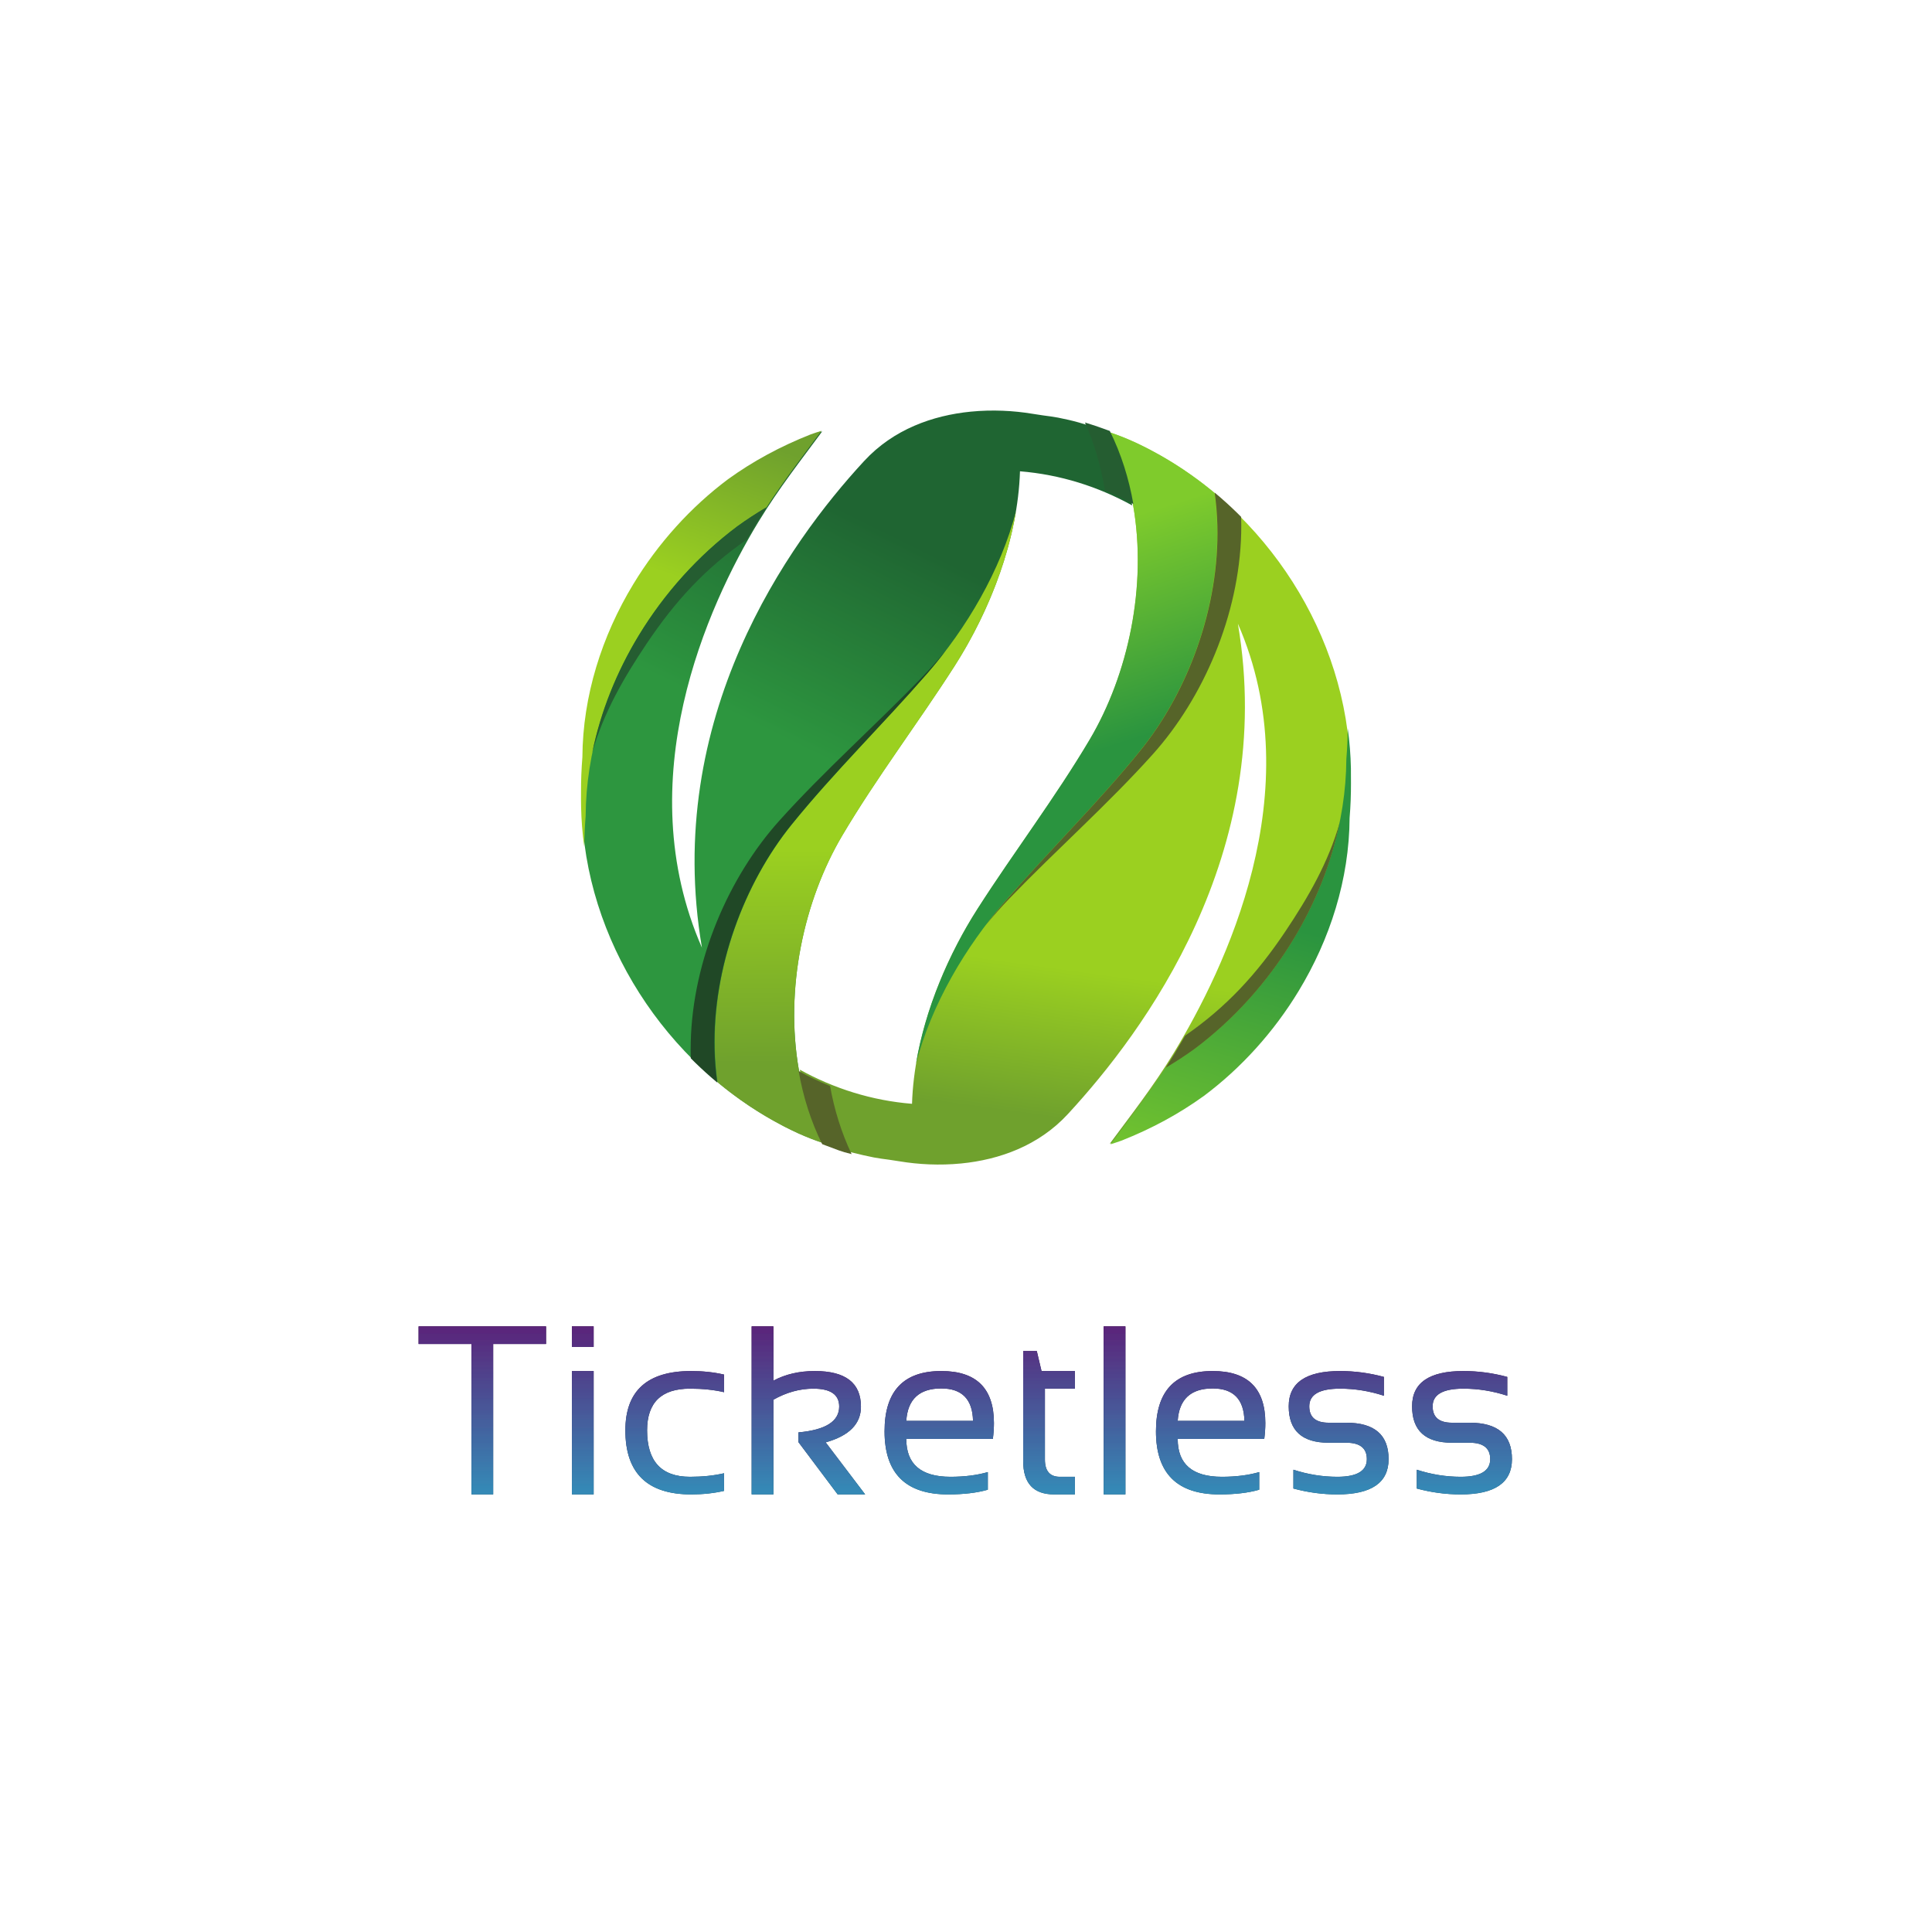
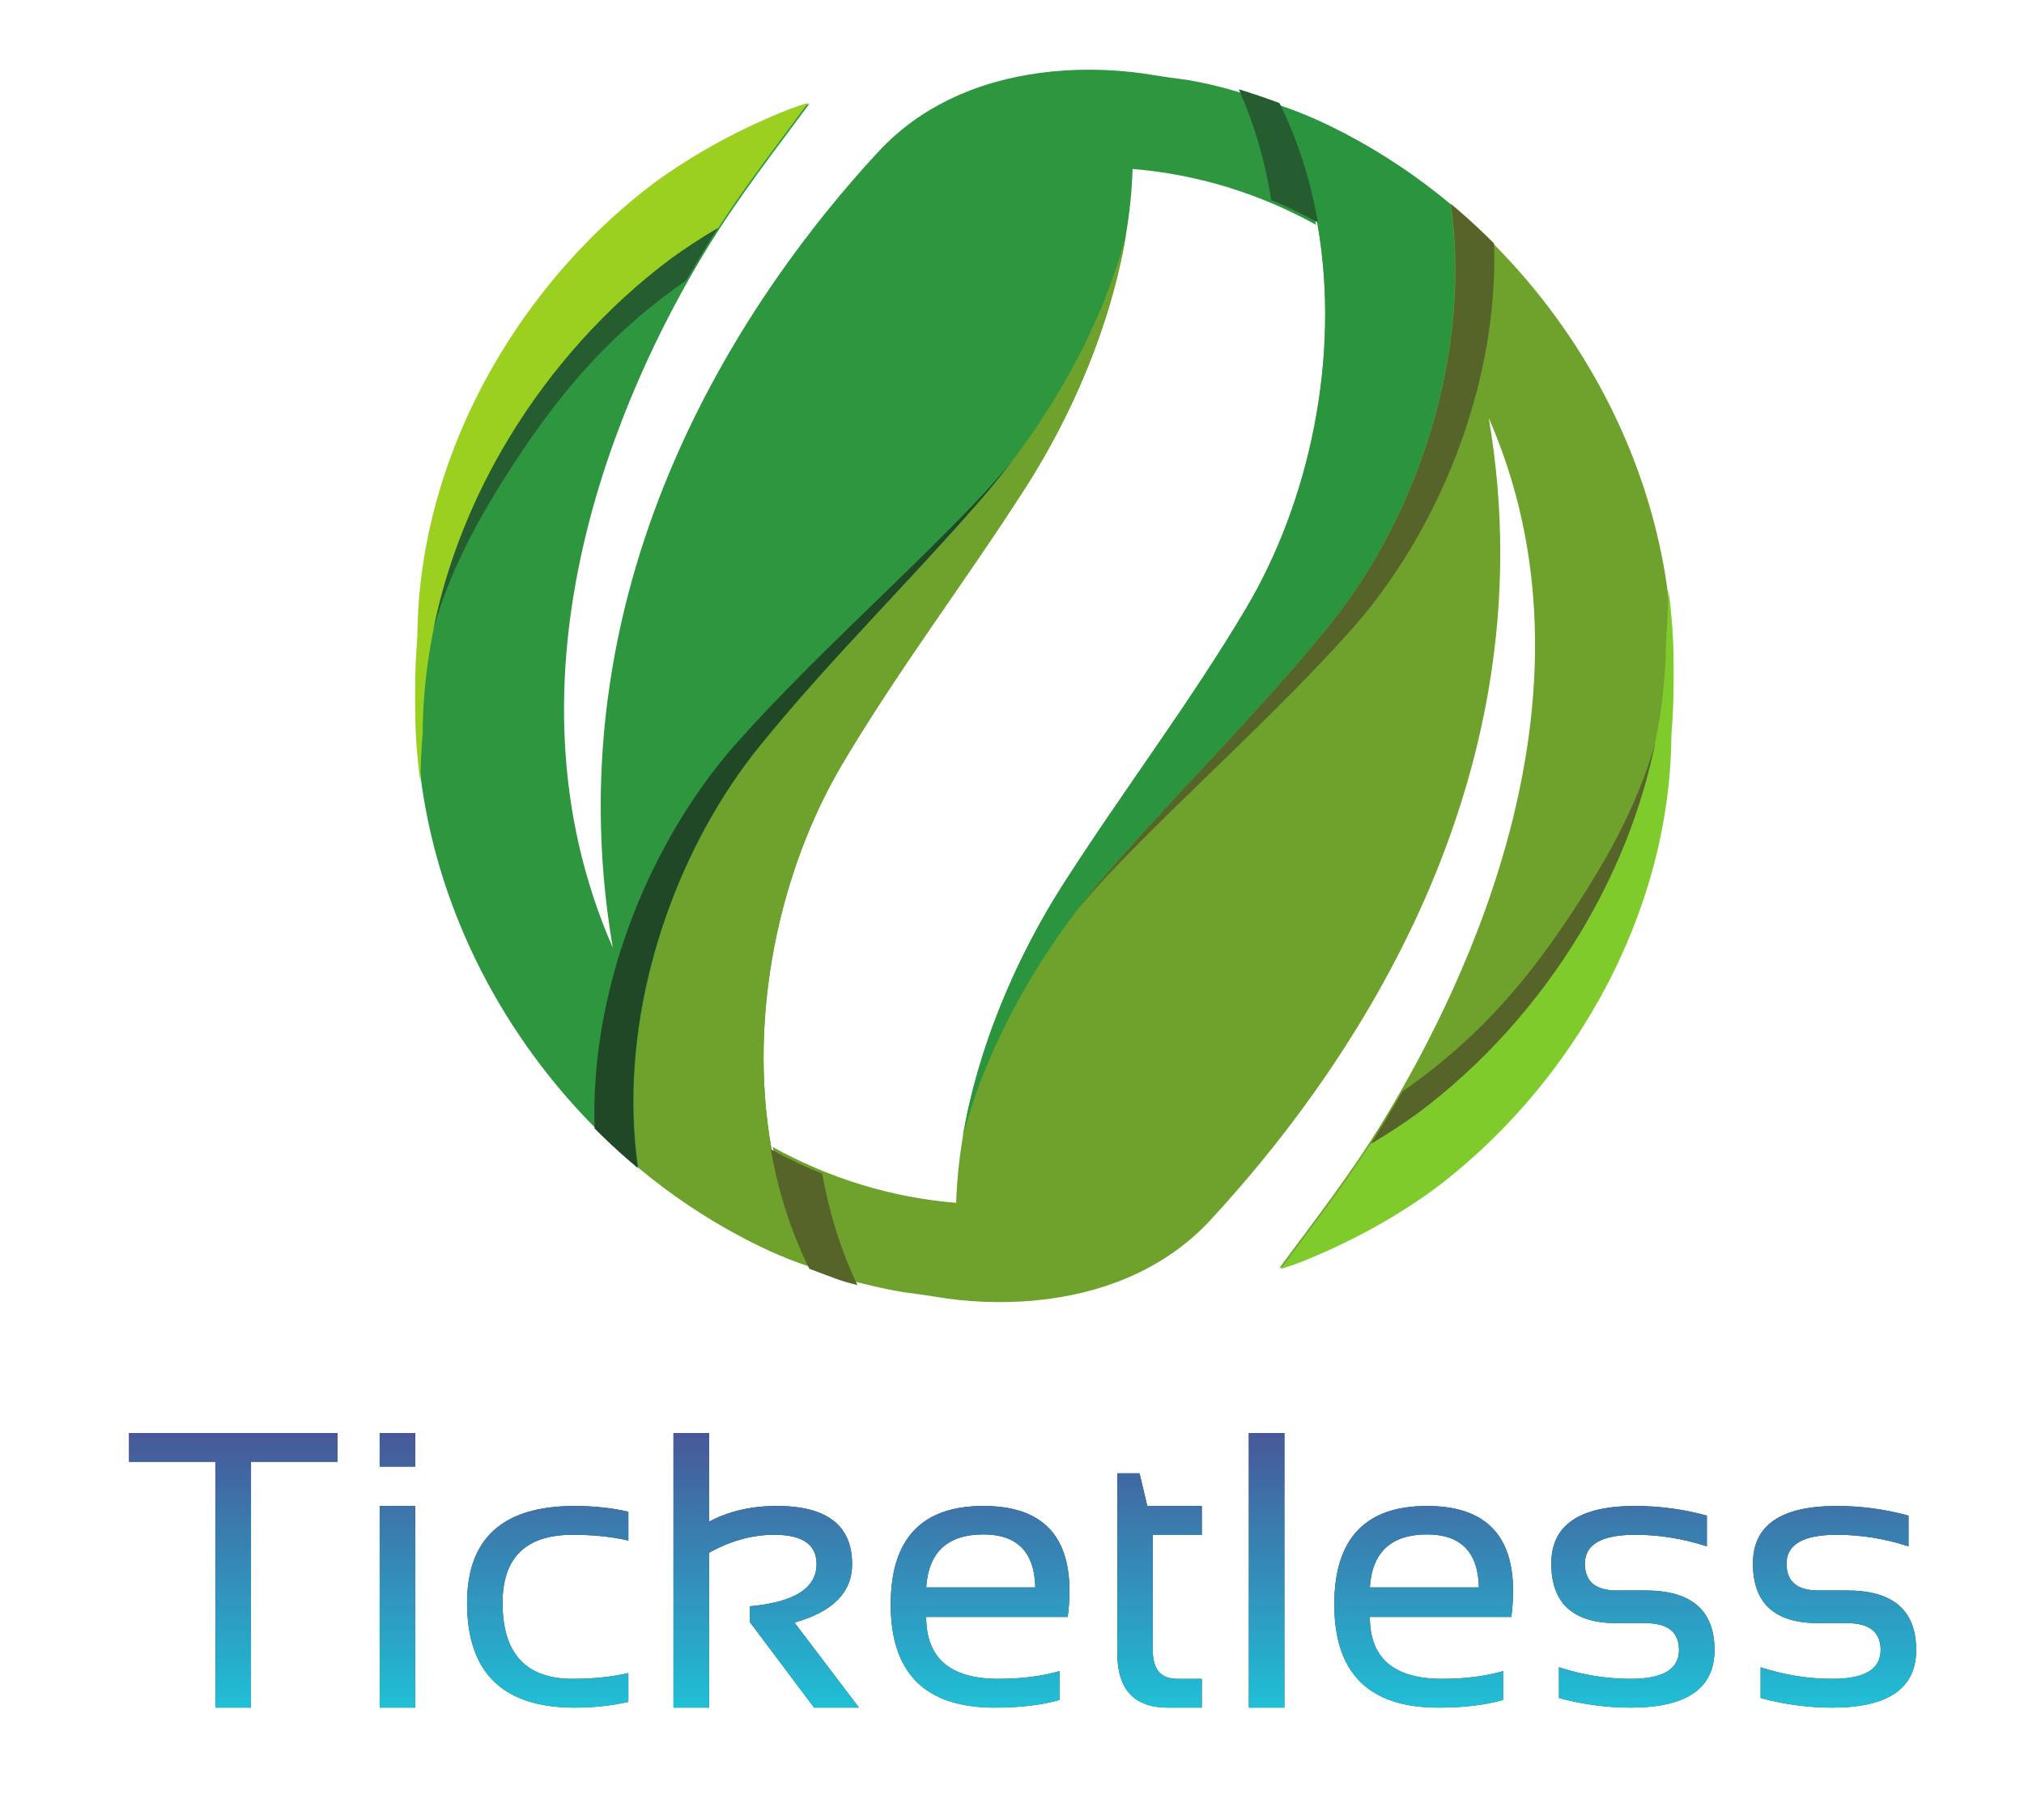
- <svg xmlns="http://www.w3.org/2000/svg" version="1.1" width="1024" height="1024" viewBox="0 0 1024 1024" xml:space="preserve">
+ <svg xmlns="http://www.w3.org/2000/svg" version="1.1" width="656.333" height="590" xml:space="preserve" style="">
+   <rect id="backgroundrect" width="100%" height="100%" x="0" y="0" fill="none" stroke="none" style="" class="" />
  <defs>
</defs>
-   <g transform="matrix(1 0 0 1 512 512)" id="background-logo">
-     <rect style="stroke: none; stroke-width: 1; stroke-dasharray: none; stroke-linecap: butt; stroke-dashoffset: 0; stroke-linejoin: miter; stroke-miterlimit: 10; fill: rgb(255,255,255); fill-rule: nonzero; opacity: 1;" paint-order="stroke" x="-512" y="-512" rx="0" ry="0" width="1024" height="1024" />
-   </g>
-   <g transform="matrix(1.574501 0 0 1.574501 511.9999 417.4203)" style="" id="logo-logo">
-     <g transform="matrix(0.22 0 0 -0.22 36.71006 3.689662)" id="logo-logo">
-       <linearGradient id="SVGID_8131" gradientUnits="userSpaceOnUse" gradientTransform="matrix(30.8218 226.949 226.949 -30.8218 1495.13 769.12)" x1="9.094947017729282e-13" y1="-4.547473508864641e-13" x2="1" y2="-4.547473508864641e-13">
-         <stop offset="0%" style="stop-color:rgb(111,161,45);stop-opacity: 1" />
-         <stop offset="100%" style="stop-color:rgb(155,208,32);stop-opacity: 1" />
+   <g class="currentLayer" style="">
+     <g style="" id="logo-logo" class="">
+       <g id="logo-logo" stroke-width="0">
+         <linearGradient id="SVGID_8131" gradientUnits="userSpaceOnUse" gradientTransform="translate(13.3333, -8.33333) translate(-186.667, -186.667) matrix(10.6764, -78.6129, 78.6129, 10.6764, 1087.7, 156.814)" x1="9.094947017729282e-13" y1="-4.547473508864641e-13" x2="1" y2="-4.547473508864641e-13" stroke-width="0">
+           <stop offset="0%" style="stop-color:rgb(111,161,45);stop-opacity: 1" />
+           <stop offset="100%" style="stop-color:rgb(155,208,32);stop-opacity: 1" />
+         </linearGradient>
+         <path style="stroke: none; stroke-width: 1; stroke-dasharray: none; stroke-linecap: butt; stroke-dashoffset: 0; stroke-linejoin: miter; stroke-miterlimit: 10; fill: url(#SVGID_8131); fill-rule: nonzero; opacity: 1;" paint-order="stroke" d="m542.318,211.918 c-1.32,-70.109 -44.736,-136.315 -106.02,-168.408 c-0.333,-0.177 -0.669,-0.353 -1.008,-0.53 c-0.395,-0.204 -0.79,-0.409 -1.188,-0.606 c-2.103,-1.07 -4.236,-2.099 -6.384,-3.086 c-4.451,-2.016 -8.774,-3.706 -12.91,-5.068 c6.045,12.176 10.128,25.259 12.477,38.74 c7.458,42.783 -2.591,89.597 -23.059,124.167 c-18.227,30.777 -40.046,59.413 -59.368,89.58 c-18.993,29.644 -33.693,67.429 -34.802,103.331 c-21.3,-1.721 -41.404,-8.098 -59.486,-18.095 c2.352,13.485 6.436,26.568 12.48,38.74 v0 c10.939,4.045 9.384,3.875 21.151,6.591 c9.505,2.189 9.619,1.656 19.263,3.253 c9.91,1.649 21.192,2.269 32.703,1.13 c20.118,-1.989 40.95,-9.359 56.423,-26.101 c0.184,-0.204 0.371,-0.405 0.561,-0.613 c39.139,-42.473 110.426,-137.354 89.622,-259.366 c38.896,88.801 -7.032,183.05 -33.974,227.478 c-10.852,17.897 -23.194,33.571 -33.912,48.124 c1.912,-0.586 3.821,-1.23 5.719,-1.898 c16.104,-6.342 30.749,-14.313 43.85,-23.787 c19.692,-14.731 36.988,-33.831 50.188,-55.609 c16.637,-27.441 26.772,-59.128 26.984,-91.71 c0.516,-6.235 0.734,-12.335 0.72,-18.317 c0.024,-2.629 0.014,-5.272 -0.031,-7.939 " stroke-linecap="round" stroke-width="0" id="svg_2" />
+       </g>
+       <g id="logo-logo" stroke-width="0">
+         <linearGradient id="SVGID_8132" gradientUnits="userSpaceOnUse" gradientTransform="translate(13.3333, -8.33333) translate(-186.667, -186.667) matrix(44.3341, -154.571, 154.571, 44.3341, 1232.85, 277.78)" x1="0" y1="4.547473508864641e-13" x2="1" y2="4.547473508864641e-13" stroke-width="0">
+           <stop offset="0%" style="stop-color:rgb(127,203,44);stop-opacity: 1" />
+           <stop offset="100%" style="stop-color:rgb(42,148,63);stop-opacity: 1" />
+         </linearGradient>
+         <path style="stroke: none; stroke-width: 1; stroke-dasharray: none; stroke-linecap: butt; stroke-dashoffset: 0; stroke-linejoin: miter; stroke-miterlimit: 10; fill: url(#SVGID_8132); fill-rule: nonzero; opacity: 1;" paint-order="stroke" d="m542.679,212.235 c-0.139,-7.101 -0.714,-14.164 -1.683,-21.158 c-0.048,5.3 -0.274,10.679 -0.731,16.169 c-0.215,33.977 -10.787,67.027 -28.137,95.642 c-13.766,22.713 -31.809,42.631 -52.346,57.994 c-4.908,3.556 -10.042,6.898 -15.369,10.042 c-9.605,14.808 -19.976,28.105 -29.163,40.572 c1.912,-0.586 3.821,-1.23 5.719,-1.898 c16.104,-6.342 30.749,-14.313 43.85,-23.787 c19.692,-14.731 36.988,-33.831 50.188,-55.609 c16.637,-27.441 26.772,-59.128 26.984,-91.71 c0.516,-6.235 0.734,-12.335 0.72,-18.317 c0.024,-2.629 0.014,-5.272 -0.031,-7.939 " stroke-linecap="round" stroke-width="0" id="svg_3" />
+       </g>
+       <g id="logo-logo" stroke-width="0">
+         <linearGradient id="SVGID_8133" gradientUnits="userSpaceOnUse" gradientTransform="translate(13.3333, -8.33333) translate(-186.667, -186.667) matrix(34.3508, 107.846, -107.846, 34.3508, 1053.33, -165.456)" x1="0" y1="0" x2="1" y2="0" stroke-width="0">
+           <stop offset="0%" style="stop-color:rgb(127,203,44);stop-opacity: 1" />
+           <stop offset="100%" style="stop-color:rgb(42,148,63);stop-opacity: 1" />
+         </linearGradient>
+         <path style="stroke: none; stroke-width: 1; stroke-dasharray: none; stroke-linecap: butt; stroke-dashoffset: 0; stroke-linejoin: miter; stroke-miterlimit: 10; fill: url(#SVGID_8133); fill-rule: nonzero; opacity: 1;" paint-order="stroke" d="m430.903,203.005 c25.283,-31.22 42.031,-76.071 40.884,-119.484 c-0.149,-5.816 -0.63,-11.608 -1.448,-17.34 c-10.53,-8.778 -21.947,-16.46 -34.067,-22.806 c-0.333,-0.177 -0.669,-0.353 -1.008,-0.53 c-0.395,-0.204 -0.79,-0.409 -1.188,-0.606 c-2.103,-1.07 -4.236,-2.099 -6.384,-3.086 c-4.451,-2.016 -8.774,-3.706 -12.91,-5.068 c6.045,12.176 10.128,25.259 12.477,38.74 c7.458,42.783 -2.591,89.597 -23.059,124.167 c-18.227,30.777 -40.046,59.413 -59.368,89.58 c-15.31,23.894 -27.826,53.078 -32.685,82.302 c8.151,-31.485 26.343,-62.145 46.984,-85.883 c23.51,-27.032 49.264,-52.184 71.772,-79.985 " stroke-linecap="round" stroke-width="0" id="svg_4" />
+       </g>
+       <g id="logo-logo" stroke-width="0">
+         <path style="stroke: none; stroke-width: 1; stroke-dasharray: none; stroke-linecap: butt; stroke-dashoffset: 0; stroke-linejoin: miter; stroke-miterlimit: 10; fill: rgb(86,100,41); fill-rule: nonzero; opacity: 1;" paint-order="stroke" d="m507.92,298.692 c-15.3,22.809 -31.269,40.074 -53.095,55.198 c-1.126,1.927 -4.52,7.736 -5.598,9.508 c-1.562,2.577 -3.163,5.108 -4.773,7.596 c0.007,-0.014 0.017,-0.028 0.024,-0.044 c5.327,-3.143 10.461,-6.485 15.369,-10.042 c20.537,-15.363 38.581,-35.28 52.346,-57.994 c11.545,-19.051 20.073,-40.07 24.563,-62.014 c-5.965,21.092 -16.689,39.679 -28.837,57.792 " stroke-linecap="round" stroke-width="0" id="svg_5" />
+       </g>
+       <g id="logo-logo" stroke-width="0">
+         <path style="stroke: none; stroke-width: 1; stroke-dasharray: none; stroke-linecap: butt; stroke-dashoffset: 0; stroke-linejoin: miter; stroke-miterlimit: 10; fill: rgb(86,100,41); fill-rule: nonzero; opacity: 1;" paint-order="stroke" d="m462.456,59.751 c2.719,2.04 5.386,4.146 7.998,6.322 c0.817,5.733 1.299,11.524 1.448,17.34 c1.147,43.413 -15.601,88.264 -40.884,119.484 c-22.508,27.801 -48.263,52.953 -71.772,79.985 c-3.45,3.966 -6.827,8.133 -10.104,12.46 c4.091,-4.995 8.334,-9.761 12.657,-14.247 c24.864,-25.792 51.872,-49.6 75.78,-76.206 c26.849,-29.887 45.866,-73.823 46.946,-117.236 c0.073,-2.903 0.059,-5.805 -0.028,-8.694 c-6.876,-6.935 -14.247,-13.36 -22.041,-19.207 " stroke-linecap="round" stroke-width="0" id="svg_6" />
+       </g>
+       <g id="logo-logo" stroke-width="0">
+         <linearGradient id="SVGID_8134" gradientUnits="userSpaceOnUse" gradientTransform="translate(13.3333, -8.33333) translate(-186.667, -186.667) matrix(-54.3521, 109.998, -109.998, -54.3521, 887.077, -164.312)" x1="-4.547473508864641e-13" y1="4.547473508864641e-13" x2="1" y2="4.547473508864641e-13" stroke-width="0">
+           <stop offset="0%" style="stop-color:rgb(31,101,50);stop-opacity: 1" />
+           <stop offset="100%" style="stop-color:rgb(45,150,63);stop-opacity: 1" />
+         </linearGradient>
+         <path style="stroke: none; stroke-width: 1; stroke-dasharray: none; stroke-linecap: butt; stroke-dashoffset: 0; stroke-linejoin: miter; stroke-miterlimit: 10; fill: url(#SVGID_8134); fill-rule: nonzero; opacity: 1;" paint-order="stroke" d="m414.279,34.154 v0 c-6.817,-2.501 -14.029,-4.95 -21.151,-6.592 c-9.501,-2.189 -9.619,-1.649 -19.256,-3.253 c-9.914,-1.649 -21.192,-2.265 -32.706,-1.126 c-20.122,1.988 -40.954,9.359 -56.42,26.101 c-0.187,0.201 -0.374,0.405 -0.565,0.61 c-39.139,42.474 -106.279,135.387 -85.472,257.403 c-38.892,-88.801 2.881,-181.086 29.821,-225.514 c10.856,-17.895 23.194,-33.576 33.915,-48.124 c-1.916,0.592 -3.821,1.23 -5.719,1.902 c-16.104,6.342 -30.753,14.313 -43.85,23.783 c-19.69,14.732 -36.991,33.832 -50.193,55.613 c-16.635,27.434 -26.769,59.129 -26.981,91.707 c-0.513,6.235 -0.736,12.338 -0.718,18.321 c-0.026,2.629 -0.018,5.272 0.034,7.936 c1.32,70.109 44.736,136.318 106.012,168.408 c0.339,0.176 0.675,0.353 1.011,0.533 c0.398,0.202 0.79,0.408 1.188,0.61 c2.11,1.066 4.236,2.095 6.387,3.083 c4.444,2.02 8.767,3.706 12.906,5.065 c-6.045,-12.172 -10.128,-25.255 -12.477,-38.74 c-7.454,-42.782 2.591,-89.598 23.059,-124.164 c18.227,-30.784 40.046,-59.416 59.371,-89.583 c18.989,-29.644 33.69,-67.428 34.802,-103.335 c21.293,1.728 41.401,8.106 59.482,18.099 c-2.349,-13.482 -6.432,-26.565 -12.484,-38.74 v0 " stroke-linecap="round" stroke-width="0" id="svg_7" />
+       </g>
+       <g id="logo-logo" stroke-width="0">
+         <linearGradient id="SVGID_8135" gradientUnits="userSpaceOnUse" gradientTransform="translate(13.3333, -8.33333) translate(-186.667, -186.667) matrix(-27.1613, 77.4896, -77.4896, -27.1613, 729.107, -287.629)" x1="-4.547473508864641e-13" y1="0" x2="1" y2="0" stroke-width="0">
+           <stop offset="0%" style="stop-color:rgb(111,161,45);stop-opacity: 1" />
+           <stop offset="100%" style="stop-color:rgb(155,208,32);stop-opacity: 1" />
+         </linearGradient>
+         <path style="stroke: none; stroke-width: 1; stroke-dasharray: none; stroke-linecap: butt; stroke-dashoffset: 0; stroke-linejoin: miter; stroke-miterlimit: 10; fill: url(#SVGID_8135); fill-rule: nonzero; opacity: 1;" paint-order="stroke" d="m134.658,232.589 c0.132,7.104 0.705,14.164 1.676,21.158 c0.057,-5.303 0.28,-10.679 0.734,-16.169 c0.219,-33.974 10.791,-67.027 28.135,-95.642 c13.772,-22.713 31.815,-42.63 52.35,-57.993 c4.912,-3.554 10.038,-6.893 15.366,-10.038 c9.609,-14.808 19.98,-28.106 29.166,-40.576 c-1.916,0.592 -3.821,1.23 -5.719,1.902 c-16.104,6.342 -30.753,14.313 -43.85,23.783 c-19.69,14.732 -36.991,33.832 -50.193,55.613 c-16.635,27.434 -26.769,59.129 -26.981,91.707 c-0.513,6.235 -0.736,12.338 -0.718,18.321 c-0.026,2.629 -0.018,5.272 0.034,7.936 " stroke-linecap="round" stroke-width="0" id="svg_8" />
+       </g>
+       <g id="logo-logo" stroke-width="0">
+         <linearGradient id="SVGID_8136" gradientUnits="userSpaceOnUse" gradientTransform="translate(13.3333, -8.33333) translate(-186.667, -186.667) matrix(-0.79888, -113.438, 113.438, -0.79888, 879.227, 142.888)" x1="-4.547473508864641e-13" y1="4.547473508864641e-13" x2="1" y2="4.547473508864641e-13" stroke-width="0">
+           <stop offset="0%" style="stop-color:rgb(111,161,45);stop-opacity: 1" />
+           <stop offset="100%" style="stop-color:rgb(155,208,32);stop-opacity: 1" />
+         </linearGradient>
+         <path style="stroke: none; stroke-width: 1; stroke-dasharray: none; stroke-linecap: butt; stroke-dashoffset: 0; stroke-linejoin: miter; stroke-miterlimit: 10; fill: url(#SVGID_8136); fill-rule: nonzero; opacity: 1;" paint-order="stroke" d="m246.429,241.819 c-25.283,31.224 -42.033,76.076 -40.885,119.486 c0.153,5.818 0.63,11.605 1.452,17.334 c10.531,8.781 21.944,16.464 34.061,22.81 c0.339,0.176 0.675,0.353 1.011,0.533 c0.398,0.202 0.79,0.408 1.188,0.61 c2.11,1.066 4.236,2.095 6.387,3.083 c4.444,2.02 8.767,3.706 12.906,5.065 c-6.045,-12.172 -10.128,-25.255 -12.477,-38.74 c-7.454,-42.782 2.591,-89.598 23.059,-124.164 c18.227,-30.784 40.046,-59.416 59.371,-89.583 c15.307,-23.894 27.822,-53.074 32.685,-82.302 c-8.157,31.487 -26.346,62.149 -46.988,85.884 c-23.506,27.032 -49.264,52.184 -71.772,79.985 " stroke-linecap="round" stroke-width="0" id="svg_9" />
+       </g>
+       <g id="logo-logo" stroke-width="0">
+         <path style="stroke: none; stroke-width: 1; stroke-dasharray: none; stroke-linecap: butt; stroke-dashoffset: 0; stroke-linejoin: miter; stroke-miterlimit: 10; fill: rgb(37,93,49); fill-rule: nonzero; opacity: 1;" paint-order="stroke" d="m412.235,64.851 c5.179,2.155 10.229,4.59 15.13,7.295 c-2.349,-13.482 -6.432,-26.565 -12.484,-38.74 c-4.271,-1.566 -8.705,-3.118 -13.163,-4.458 c4.804,10.773 8.157,22.176 10.194,33.88 c0.114,0.672 0.218,1.347 0.322,2.023 " stroke-linecap="round" stroke-width="0" id="svg_10" />
+       </g>
+       <g id="logo-logo" stroke-width="0">
+         <path style="stroke: none; stroke-width: 1; stroke-dasharray: none; stroke-linecap: butt; stroke-dashoffset: 0; stroke-linejoin: miter; stroke-miterlimit: 10; fill: rgb(86,100,41); fill-rule: nonzero; opacity: 1;" paint-order="stroke" d="m249.966,372.69 c2.352,13.485 6.436,26.568 12.48,38.74 c8.805,3.26 9.519,3.788 15.594,5.282 c-5.435,-11.404 -9.179,-23.576 -11.42,-36.098 c-5.712,-2.307 -11.275,-4.954 -16.654,-7.925 " stroke-linecap="round" stroke-width="0" id="svg_11" />
+       </g>
+       <g id="logo-logo" stroke-width="0">
+         <path style="stroke: none; stroke-width: 1; stroke-dasharray: none; stroke-linecap: butt; stroke-dashoffset: 0; stroke-linejoin: miter; stroke-miterlimit: 10; fill: rgb(37,93,49); fill-rule: nonzero; opacity: 1;" paint-order="stroke" d="m169.381,146.179 c15.299,-22.81 31.269,-40.074 53.093,-55.197 c1.133,-1.929 4.524,-7.731 5.598,-9.505 c1.562,-2.584 3.163,-5.109 4.777,-7.6 c-0.01,0.017 -0.021,0.031 -0.031,0.048 c-5.324,3.142 -10.454,6.484 -15.366,10.035 c-20.536,15.366 -38.579,35.283 -52.35,58 c-11.546,19.048 -20.07,40.067 -24.557,62.011 c5.96,-21.092 16.686,-39.679 28.837,-57.792 " stroke-linecap="round" stroke-width="0" id="svg_12" />
+       </g>
+       <g id="logo-logo" stroke-width="0">
+         <path style="stroke: none; stroke-width: 1; stroke-dasharray: none; stroke-linecap: butt; stroke-dashoffset: 0; stroke-linejoin: miter; stroke-miterlimit: 10; fill: rgb(32,72,38); fill-rule: nonzero; opacity: 1;" paint-order="stroke" d="m214.841,385.119 c-2.714,-2.036 -5.381,-4.148 -7.993,-6.324 c-0.819,-5.729 -1.299,-11.524 -1.45,-17.338 c-1.149,-43.411 15.602,-88.266 40.885,-119.486 c22.508,-27.801 48.266,-52.953 71.776,-79.985 c3.447,-3.97 6.827,-8.133 10.104,-12.456 c-4.101,4.995 -8.338,9.761 -12.661,14.244 c-24.86,25.796 -51.872,49.596 -75.78,76.206 c-26.845,29.89 -45.869,73.823 -46.945,117.238 c-0.074,2.902 -0.064,5.802 0.026,8.698 c6.879,6.929 14.248,13.357 22.038,19.204 " stroke-linecap="round" stroke-width="0" id="svg_13" />
+       </g>
+     </g>
+     <g id="background-logo" class="" opacity="0">
+       <rect style="stroke: none; stroke-width: 1px; stroke-dasharray: none; stroke-linecap: butt; stroke-dashoffset: 0px; stroke-linejoin: miter; stroke-miterlimit: 10; fill: rgb(255, 255, 255); fill-rule: nonzero;" paint-order="stroke" x="-579.755" y="-261.339" rx="0" ry="0" width="1024" height="1024" transform="matrix(0.637044, 0, 0, 0.570102, 370.996, 153.082)" stroke-width="0" id="svg_1" opacity="0" />
+     </g>
+     <g id="svg_14" class="">
+       <linearGradient id="SVGID_8137" gradientUnits="userSpaceOnUse" gradientTransform="translate(-180, -193.333) translate(-21.6667, 1.66667) translate(21.6667, -46.6667) matrix(1.5745, 0, 0, 1.5745, 514.731, 658.488)" x1="0" y1="0" x2="0" y2="93" stroke-width="0">
+         <stop offset="0%" style="stop-color:rgb(91,36,122);stop-opacity: 1" />
+         <stop offset="100%" style="stop-color:rgb(27,206,223);stop-opacity: 1" />
      </linearGradient>
-       <path style="stroke: none; stroke-width: 1; stroke-dasharray: none; stroke-linecap: butt; stroke-dashoffset: 0; stroke-linejoin: miter; stroke-miterlimit: 10; fill: url(#SVGID_8131); fill-rule: nonzero; opacity: 1;" paint-order="stroke" transform=" translate(-1530.378, -1257.181)" d="m 1951.44 1304.27 c -3.81 202.4 -129.15 393.53 -306.07 486.18 c -0.96 0.51 -1.93 1.02 -2.91 1.53 c -1.14 0.59 -2.28 1.18 -3.43 1.75 c -6.07 3.09 -12.23 6.06 -18.43 8.91 c -12.85 5.82 -25.33 10.7 -37.27 14.63 c 17.45 -35.15 29.24 -72.92 36.02 -111.84 c 21.53 -123.51 -7.48 -258.66 -66.57 -358.46 c -52.62 -88.85 -115.61 -171.52 -171.39 -258.61 c -54.83 -85.58 -97.27 -194.661 -100.47 -298.309 c -61.49 4.969 -119.53 23.379 -171.73 52.238 c 6.79 -38.93 18.58 -76.699 36.03 -111.84 v 0 c 31.58 -11.679 27.09 -11.187 61.06 -19.027 c 27.44 -6.32 27.77 -4.781 55.61 -9.391 c 28.61 -4.761 61.18 -6.551 94.41 -3.261 c 58.08 5.742 118.22 27.019 162.89 75.351 c 0.53 0.59 1.07 1.168 1.62 1.77 c 112.99 122.617 318.79 396.529 258.73 748.769 c 112.29 -256.36 -20.3 -528.449 -98.08 -656.711 c -31.33 -51.668 -66.96 -96.918 -97.9 -138.929 c 5.52 1.691 11.03 3.55 16.51 5.48 c 46.49 18.309 88.77 41.32 126.59 68.672 c 56.85 42.527 106.78 97.668 144.89 160.539 c 48.03 79.219 77.29 170.699 77.9 264.759 c 1.49 18 2.12 35.61 2.08 52.88 c 0.07 7.59 0.04 15.22 -0.09 22.92" stroke-linecap="round" />
-     </g>
-     <g transform="matrix(0.22 0 0 -0.22 89.12006 50.08966)" id="logo-logo">
-       <linearGradient id="SVGID_8132" gradientUnits="userSpaceOnUse" gradientTransform="matrix(127.989 446.233 446.233 -127.989 1675.93 630.81)" x1="0" y1="4.547473508864641e-13" x2="1" y2="4.547473508864641e-13">
-         <stop offset="0%" style="stop-color:rgb(127,203,44);stop-opacity: 1" />
-         <stop offset="100%" style="stop-color:rgb(42,148,63);stop-opacity: 1" />
-       </linearGradient>
-       <path style="stroke: none; stroke-width: 1; stroke-dasharray: none; stroke-linecap: butt; stroke-dashoffset: 0; stroke-linejoin: miter; stroke-miterlimit: 10; fill: url(#SVGID_8132); fill-rule: nonzero; opacity: 1;" paint-order="stroke" transform=" translate(-1767.563, -1047.185)" d="m 1951.44 1304.27 c -0.4 20.5 -2.06 40.89 -4.86 61.08 c -0.14 -15.3 -0.79 -30.83 -2.11 -46.68 c -0.62 -98.09 -31.14 -193.5 -81.23 -276.11 c -39.74 -65.572 -91.83 -123.072 -151.12 -167.423 c -14.17 -10.266 -28.99 -19.914 -44.37 -28.989 c -27.73 -42.75 -57.67 -81.136 -84.19 -117.128 c 5.52 1.691 11.03 3.55 16.51 5.48 c 46.49 18.309 88.77 41.32 126.59 68.672 c 56.85 42.527 106.78 97.668 144.89 160.539 c 48.03 79.219 77.29 170.699 77.9 264.759 c 1.49 18 2.12 35.61 2.08 52.88 c 0.07 7.59 0.04 15.22 -0.09 22.92" stroke-linecap="round" />
-     </g>
-     <g transform="matrix(0.22 0 0 -0.22 33.87006 -13.30034)" id="logo-logo">
-       <linearGradient id="SVGID_8133" gradientUnits="userSpaceOnUse" gradientTransform="matrix(99.1678 -311.342 -311.342 -99.1678 1408.81 1622.26)" x1="0" y1="0" x2="1" y2="0">
-         <stop offset="0%" style="stop-color:rgb(127,203,44);stop-opacity: 1" />
-         <stop offset="100%" style="stop-color:rgb(42,148,63);stop-opacity: 1" />
-       </linearGradient>
-       <path style="stroke: none; stroke-width: 1; stroke-dasharray: none; stroke-linecap: butt; stroke-dashoffset: 0; stroke-linejoin: miter; stroke-miterlimit: 10; fill: url(#SVGID_8133); fill-rule: nonzero; opacity: 1;" paint-order="stroke" transform=" translate(-1517.545, -1334.016)" d="m 1629.87 1329.61 c 72.99 90.13 121.34 219.61 118.03 344.94 c -0.43 16.79 -1.82 33.51 -4.18 50.06 c -30.4 25.34 -63.36 47.52 -98.35 65.84 c -0.96 0.51 -1.93 1.02 -2.91 1.53 c -1.14 0.59 -2.28 1.18 -3.43 1.75 c -6.07 3.09 -12.23 6.06 -18.43 8.91 c -12.85 5.82 -25.33 10.7 -37.27 14.63 c 17.45 -35.15 29.24 -72.92 36.02 -111.84 c 21.53 -123.51 -7.48 -258.66 -66.57 -358.46 c -52.62 -88.85 -115.61 -171.52 -171.39 -258.61 c -44.2 -68.98 -80.33 -153.231 -94.36 -237.598 c 23.53 90.894 76.05 179.408 135.64 247.938 c 67.87 78.04 142.22 150.65 207.2 230.91" stroke-linecap="round" />
-     </g>
-     <g transform="matrix(0.22 0 0 -0.22 96.50006 53.04966)" id="logo-logo">
-       <path style="stroke: none; stroke-width: 1; stroke-dasharray: none; stroke-linecap: butt; stroke-dashoffset: 0; stroke-linejoin: miter; stroke-miterlimit: 10; fill: rgb(86,100,41); fill-rule: nonzero; opacity: 1;" paint-order="stroke" transform=" translate(-1800.915, -1033.805)" d="m 1850.9 1054.75 c -44.17 -65.848 -90.27 -115.691 -153.28 -159.352 c -3.25 -5.562 -13.05 -22.332 -16.16 -27.449 c -4.51 -7.441 -9.13 -14.746 -13.78 -21.929 c 0.02 0.039 0.05 0.082 0.07 0.128 c 15.38 9.075 30.2 18.723 44.37 28.989 c 59.29 44.351 111.38 101.851 151.12 167.423 c 33.33 55 57.95 115.68 70.91 179.03 c -17.22 -60.89 -48.18 -114.55 -83.25 -166.84" stroke-linecap="round" />
-     </g>
-     <g transform="matrix(0.22 0 0 -0.22 49.66006 -28.50034)" id="logo-logo">
-       <path style="stroke: none; stroke-width: 1; stroke-dasharray: none; stroke-linecap: butt; stroke-dashoffset: 0; stroke-linejoin: miter; stroke-miterlimit: 10; fill: rgb(86,100,41); fill-rule: nonzero; opacity: 1;" paint-order="stroke" transform=" translate(-1588.988, -1402.795)" d="m 1720.63 1742.86 c 7.85 -5.89 15.55 -11.97 23.09 -18.25 c 2.36 -16.55 3.75 -33.27 4.18 -50.06 c 3.31 -125.33 -45.04 -254.81 -118.03 -344.94 c -64.98 -80.26 -139.33 -152.87 -207.2 -230.91 c -9.96 -11.45 -19.71 -23.48 -29.17 -35.97 c 11.81 14.42 24.06 28.18 36.54 41.13 c 71.78 74.46 149.75 143.19 218.77 220 c 77.51 86.28 132.41 213.12 135.53 338.45 c 0.21 8.38 0.17 16.76 -0.08 25.1 c -19.85 20.02 -41.13 38.57 -63.63 55.45" stroke-linecap="round" />
-     </g>
-     <g transform="matrix(0.22 0 0 -0.22 -36.70994 -3.690338)" id="logo-logo">
-       <linearGradient id="SVGID_8134" gradientUnits="userSpaceOnUse" gradientTransform="matrix(-156.91 -317.556 -317.556 156.91 1249.68 1662.64)" x1="-4.547473508864641e-13" y1="4.547473508864641e-13" x2="1" y2="4.547473508864641e-13">
-         <stop offset="0%" style="stop-color:rgb(31,101,50);stop-opacity: 1" />
-         <stop offset="100%" style="stop-color:rgb(45,150,63);stop-opacity: 1" />
-       </linearGradient>
-       <path style="stroke: none; stroke-width: 1; stroke-dasharray: none; stroke-linecap: butt; stroke-dashoffset: 0; stroke-linejoin: miter; stroke-miterlimit: 10; fill: url(#SVGID_8134); fill-rule: nonzero; opacity: 1;" paint-order="stroke" transform=" translate(-1198.191, -1290.535)" d="m 1583.34 1817.27 v 0 c -19.68 7.22 -40.5 14.29 -61.06 19.03 c -27.43 6.32 -27.77 4.76 -55.59 9.39 c -28.62 4.76 -61.18 6.54 -94.42 3.25 c -58.09 -5.74 -118.23 -27.02 -162.88 -75.35 c -0.54 -0.58 -1.08 -1.17 -1.63 -1.76 c -112.99 -122.62 -306.819 -390.85 -246.752 -743.1 c -112.278 256.36 8.316 522.78 86.092 651.04 c 31.34 51.66 66.96 96.93 97.91 138.93 c -5.53 -1.71 -11.03 -3.55 -16.51 -5.49 c -46.49 -18.31 -88.78 -41.32 -126.59 -68.66 c -56.844 -42.53 -106.789 -97.67 -144.902 -160.55 c -48.024 -79.2 -77.281 -170.7 -77.891 -264.75 c -1.48 -18 -2.125 -35.62 -2.074 -52.89 c -0.074 -7.59 -0.051 -15.22 0.098 -22.91 c 3.812 -202.4 129.148 -393.54 306.049 -486.18 c 0.98 -0.508 1.95 -1.02 2.92 -1.54 c 1.15 -0.582 2.28 -1.179 3.43 -1.761 c 6.09 -3.078 12.23 -6.047 18.44 -8.899 c 12.83 -5.832 25.31 -10.699 37.26 -14.621 c -17.45 35.141 -29.24 72.91 -36.02 111.84 c -21.52 123.508 7.48 258.661 66.57 358.451 c 52.62 88.87 115.61 171.53 171.4 258.62 c 54.82 85.58 97.26 194.66 100.47 298.32 c 61.47 -4.99 119.52 -23.4 171.72 -52.25 c -6.78 38.92 -18.57 76.69 -36.04 111.84 v 0" stroke-linecap="round" />
-     </g>
-     <g transform="matrix(0.22 0 0 -0.22 -89.11994 -50.10034)" id="logo-logo">
-       <linearGradient id="SVGID_8135" gradientUnits="userSpaceOnUse" gradientTransform="matrix(-78.4124 -223.706 -223.706 78.4124 1031.86 1807.69)" x1="-4.547473508864641e-13" y1="0" x2="1" y2="0">
-         <stop offset="0%" style="stop-color:rgb(111,161,45);stop-opacity: 1" />
-         <stop offset="100%" style="stop-color:rgb(155,208,32);stop-opacity: 1" />
-       </linearGradient>
-       <path style="stroke: none; stroke-width: 1; stroke-dasharray: none; stroke-linecap: butt; stroke-dashoffset: 0; stroke-linejoin: miter; stroke-miterlimit: 10; fill: url(#SVGID_8135); fill-rule: nonzero; opacity: 1;" paint-order="stroke" transform=" translate(-961.0061, -1500.535)" d="m 777.141 1243.45 c 0.382 -20.51 2.035 -40.89 4.839 -61.08 c 0.165 15.31 0.809 30.83 2.118 46.68 c 0.632 98.08 31.152 193.5 81.222 276.11 c 39.758 65.57 91.848 123.07 151.13 167.42 c 14.18 10.26 28.98 19.9 44.36 28.98 c 27.74 42.75 57.68 81.14 84.2 117.14 c -5.53 -1.71 -11.03 -3.55 -16.51 -5.49 c -46.49 -18.31 -88.78 -41.32 -126.59 -68.66 c -56.844 -42.53 -106.789 -97.67 -144.902 -160.55 c -48.024 -79.2 -77.281 -170.7 -77.891 -264.75 c -1.48 -18 -2.125 -35.62 -2.074 -52.89 c -0.074 -7.59 -0.051 -15.22 0.098 -22.91" stroke-linecap="round" />
-     </g>
-     <g transform="matrix(0.22 0 0 -0.22 -33.86994 13.28966)" id="logo-logo">
-       <linearGradient id="SVGID_8136" gradientUnits="userSpaceOnUse" gradientTransform="matrix(-2.3063 327.486 327.486 2.3063 1214.11 852.959)" x1="-4.547473508864641e-13" y1="4.547473508864641e-13" x2="1" y2="4.547473508864641e-13">
-         <stop offset="0%" style="stop-color:rgb(111,161,45);stop-opacity: 1" />
-         <stop offset="100%" style="stop-color:rgb(155,208,32);stop-opacity: 1" />
-       </linearGradient>
-       <path style="stroke: none; stroke-width: 1; stroke-dasharray: none; stroke-linecap: butt; stroke-dashoffset: 0; stroke-linejoin: miter; stroke-miterlimit: 10; fill: url(#SVGID_8136); fill-rule: nonzero; opacity: 1;" paint-order="stroke" transform=" translate(-1211.029, -1213.705)" d="m 1098.7 1218.11 c -72.99 -90.14 -121.345 -219.626 -118.032 -344.946 c 0.441 -16.797 1.82 -33.504 4.191 -50.043 c 30.401 -25.351 63.351 -47.531 98.331 -65.851 c 0.98 -0.508 1.95 -1.02 2.92 -1.54 c 1.15 -0.582 2.28 -1.179 3.43 -1.761 c 6.09 -3.078 12.23 -6.047 18.44 -8.899 c 12.83 -5.832 25.31 -10.699 37.26 -14.621 c -17.45 35.141 -29.24 72.91 -36.02 111.84 c -21.52 123.508 7.48 258.661 66.57 358.451 c 52.62 88.87 115.61 171.53 171.4 258.62 c 44.19 68.98 80.32 153.22 94.36 237.6 c -23.55 -90.9 -76.06 -179.42 -135.65 -247.94 c -67.86 -78.04 -142.22 -150.65 -207.2 -230.91" stroke-linecap="round" />
-     </g>
-     <g transform="matrix(0.22 0 0 -0.22 48.19006 -109.1603)" id="logo-logo">
-       <path style="stroke: none; stroke-width: 1; stroke-dasharray: none; stroke-linecap: butt; stroke-dashoffset: 0; stroke-linejoin: miter; stroke-miterlimit: 10; fill: rgb(37,93,49); fill-rule: nonzero; opacity: 1;" paint-order="stroke" transform=" translate(-1582.36, -1767.785)" d="m 1575.7 1726.49 c 14.95 -6.22 29.53 -13.25 43.68 -21.06 c -6.78 38.92 -18.57 76.69 -36.04 111.84 c -12.33 4.52 -25.13 9 -38 12.87 c 13.87 -31.1 23.55 -64.02 29.43 -97.81 c 0.33 -1.94 0.63 -3.89 0.93 -5.84" stroke-linecap="round" />
-     </g>
-     <g transform="matrix(0.22 0 0 -0.22 -47.41994 109.4197)" id="logo-logo">
-       <path style="stroke: none; stroke-width: 1; stroke-dasharray: none; stroke-linecap: butt; stroke-dashoffset: 0; stroke-linejoin: miter; stroke-miterlimit: 10; fill: rgb(86,100,41); fill-rule: nonzero; opacity: 1;" paint-order="stroke" transform=" translate(-1149.715, -778.744)" d="m 1109.19 842.289 c 6.79 -38.93 18.58 -76.699 36.03 -111.84 c 25.42 -9.41 27.48 -10.937 45.02 -15.25 c -15.69 32.922 -26.5 68.063 -32.97 104.211 c -16.49 6.66 -32.55 14.301 -48.08 22.879" stroke-linecap="round" />
-     </g>
-     <g transform="matrix(0.22 0 0 -0.22 -96.51994 -53.03034)" id="logo-logo">
-       <path style="stroke: none; stroke-width: 1; stroke-dasharray: none; stroke-linecap: butt; stroke-dashoffset: 0; stroke-linejoin: miter; stroke-miterlimit: 10; fill: rgb(37,93,49); fill-rule: nonzero; opacity: 1;" paint-order="stroke" transform=" translate(-927.553, -1513.825)" d="m 877.566 1492.88 c 44.168 65.85 90.27 115.69 153.274 159.35 c 3.27 5.57 13.06 22.32 16.16 27.44 c 4.51 7.46 9.13 14.75 13.79 21.94 c -0.03 -0.05 -0.06 -0.09 -0.09 -0.14 c -15.37 -9.07 -30.18 -18.72 -44.36 -28.97 c -59.285 -44.36 -111.375 -101.86 -151.129 -167.44 c -33.332 -54.99 -57.941 -115.67 -70.895 -179.02 c 17.207 60.89 48.172 114.55 83.25 166.84" stroke-linecap="round" />
-     </g>
-     <g transform="matrix(0.22 0 0 -0.22 -49.67994 28.51966)" id="logo-logo">
-       <path style="stroke: none; stroke-width: 1; stroke-dasharray: none; stroke-linecap: butt; stroke-dashoffset: 0; stroke-linejoin: miter; stroke-miterlimit: 10; fill: rgb(32,72,38); fill-rule: nonzero; opacity: 1;" paint-order="stroke" transform=" translate(-1139.476, -1144.826)" d="m 1007.82 804.762 c -7.836 5.879 -15.535 11.976 -23.074 18.258 c -2.363 16.539 -3.75 33.269 -4.187 50.054 c -3.317 125.324 45.041 254.816 118.031 344.946 c 64.98 80.26 139.34 152.87 207.21 230.91 c 9.95 11.46 19.71 23.48 29.17 35.96 c -11.84 -14.42 -24.07 -28.18 -36.55 -41.12 c -71.77 -74.47 -149.75 -143.18 -218.77 -220 c -77.5 -86.29 -132.42 -213.12 -135.525 -338.457 c -0.215 -8.379 -0.184 -16.75 0.074 -25.11 c 19.86 -20.004 41.133 -38.562 63.621 -55.441" stroke-linecap="round" />
+       <filter id="SVGID_8138" y="-20%" height="140%" x="-20%" width="140%">
+         <feGaussianBlur in="SourceAlpha" stdDeviation="0" />
+         <feOffset dx="0" dy="0" result="oBlur" />
+         <feFlood flood-color="rgb(0,0,0)" flood-opacity="1" />
+         <feComposite in2="oBlur" operator="in" />
+         <feMerge>
+           <feMergeNode />
+           <feMergeNode in="SourceGraphic" />
+         </feMerge>
+       </filter>
+       <path style="stroke: none; stroke-width: 1; stroke-dasharray: none; stroke-linecap: butt; stroke-dashoffset: 0; stroke-linejoin: miter; stroke-miterlimit: 10; fill: url(#SVGID_8137); fill-rule: nonzero; opacity: 1;filter: url(#SVGID_8138);" paint-order="stroke" d="M69.884,474.018 L41.858,474.018 L41.858,464.681 L109.42,464.681 L109.42,474.018 L81.394,474.018 L81.394,553.735 L69.884,553.735 L69.884,474.018 zM134.644,553.735 L123.118,553.735 L123.118,488.346 L134.644,488.346 L134.644,553.735 zM134.644,475.577 L123.118,475.577 L123.118,464.681 L134.644,464.681 L134.644,475.577 zM151.459,519.789 L151.459,519.789 Q151.459,488.346 186.335,488.346 L186.335,488.346 Q195.671,488.346 203.764,490.22 L203.764,490.22 L203.764,499.556 Q195.671,497.683 185.705,497.683 L185.705,497.683 Q162.969,497.683 162.969,519.789 L162.969,519.789 Q162.969,544.398 185.705,544.398 L185.705,544.398 Q195.671,544.398 203.764,542.525 L203.764,542.525 L203.764,551.861 Q195.671,553.735 186.335,553.735 L186.335,553.735 Q151.459,553.735 151.459,519.789 zM229.917,553.735 L218.391,553.735 L218.391,464.681 L229.917,464.681 L229.917,493.447 Q239.442,488.346 251.897,488.346 L251.897,488.346 Q276.317,488.346 276.317,507.224 L276.317,507.224 Q276.317,520.922 257.628,526.15 L257.628,526.15 L278.553,553.735 L263.989,553.735 L243.19,526.024 L243.19,520.859 Q264.792,518.923 264.792,507.161 L264.792,507.161 Q264.792,497.683 251.094,497.683 L251.094,497.683 Q240.324,497.683 229.917,503.54 L229.917,503.54 L229.917,553.735 zM288.835,520.293 L288.835,520.293 Q288.835,488.346 318.908,488.346 L318.908,488.346 Q346.808,488.346 346.808,515.931 L346.808,515.931 Q346.808,519.852 346.241,524.339 L346.241,524.339 L300.344,524.339 Q300.344,544.398 323.757,544.398 L323.757,544.398 Q334.904,544.398 343.564,541.91 L343.564,541.91 L343.564,551.247 Q334.904,553.735 322.513,553.735 L322.513,553.735 Q288.835,553.735 288.835,520.293 zM300.344,514.75 L300.344,514.75 L335.723,514.75 Q335.345,497.573 318.908,497.573 L318.908,497.573 Q301.462,497.573 300.344,514.75 zM362.316,536.116 L362.316,536.116 L362.316,477.765 L369.528,477.765 L372.031,488.346 L389.713,488.346 L389.713,497.683 L373.826,497.683 L373.826,535.235 Q373.826,544.398 381.746,544.398 L381.746,544.398 L389.713,544.398 L389.713,553.735 L378.754,553.735 Q362.316,553.735 362.316,536.116 zM416.495,553.735 L404.97,553.735 L404.97,464.681 L416.495,464.681 L416.495,553.735 zM432.681,520.293 L432.681,520.293 Q432.681,488.346 462.754,488.346 L462.754,488.346 Q490.654,488.346 490.654,515.931 L490.654,515.931 Q490.654,519.852 490.087,524.339 L490.087,524.339 L444.206,524.339 Q444.206,544.398 467.619,544.398 L467.619,544.398 Q478.767,544.398 487.411,541.91 L487.411,541.91 L487.411,551.247 Q478.767,553.735 466.375,553.735 L466.375,553.735 Q432.681,553.735 432.681,520.293 zM444.206,514.75 L444.206,514.75 L479.57,514.75 Q479.192,497.573 462.754,497.573 L462.754,497.573 Q445.324,497.573 444.206,514.75 zM503.045,507.035 L503.045,507.035 Q503.045,488.346 530.253,488.346 L530.253,488.346 Q541.967,488.346 553.492,491.463 L553.492,491.463 L553.492,501.43 Q541.967,497.683 530.253,497.683 L530.253,497.683 Q513.941,497.683 513.941,507.035 L513.941,507.035 Q513.941,515.742 524.222,515.742 L524.222,515.742 L533.559,515.742 Q555.98,515.742 555.98,535.046 L555.98,535.046 Q555.98,553.735 528.82,553.735 L528.82,553.735 Q517.058,553.735 505.533,550.617 L505.533,550.617 L505.533,540.651 Q517.058,544.398 528.82,544.398 L528.82,544.398 Q544.455,544.398 544.455,535.046 L544.455,535.046 Q544.455,526.339 533.559,526.339 L533.559,526.339 L524.222,526.339 Q503.045,526.339 503.045,507.035 zM568.434,507.035 L568.434,507.035 Q568.434,488.346 595.642,488.346 L595.642,488.346 Q607.356,488.346 618.881,491.463 L618.881,491.463 L618.881,501.43 Q607.356,497.683 595.642,497.683 L595.642,497.683 Q579.33,497.683 579.33,507.035 L579.33,507.035 Q579.33,515.742 589.611,515.742 L589.611,515.742 L598.948,515.742 Q621.369,515.742 621.369,535.046 L621.369,535.046 Q621.369,553.735 594.209,553.735 L594.209,553.735 Q582.447,553.735 570.922,550.617 L570.922,550.617 L570.922,540.651 Q582.447,544.398 594.209,544.398 L594.209,544.398 Q609.844,544.398 609.844,535.046 L609.844,535.046 Q609.844,526.339 598.948,526.339 L598.948,526.339 L589.611,526.339 Q568.434,526.339 568.434,507.035 z" stroke-linecap="round" stroke-width="0" id="svg_15" />
    </g>
  </g>
-   <g transform="matrix(1.574501 0 0 1.574501 511.6137 747.5415)">
-     <linearGradient id="SVGID_8137" gradientUnits="userSpaceOnUse" gradientTransform="matrix(1 0 0 1 1.98 -56.56)" x1="0" y1="0" x2="0" y2="93">
-       <stop offset="0%" style="stop-color:rgb(91,36,122);stop-opacity: 1" />
-       <stop offset="100%" style="stop-color:rgb(27,206,223);stop-opacity: 1" />
-     </linearGradient>
-     <filter id="SVGID_8138" y="-20%" height="140%" x="-20%" width="140%">
-       <feGaussianBlur in="SourceAlpha" stdDeviation="0" />
-       <feOffset dx="0" dy="0" result="oBlur" />
-       <feFlood flood-color="rgb(0,0,0)" flood-opacity="1" />
-       <feComposite in2="oBlur" operator="in" />
-       <feMerge>
-         <feMergeNode />
-         <feMergeNode in="SourceGraphic" />
-       </feMerge>
-     </filter>
-     <path style="stroke: none; stroke-width: 1; stroke-dasharray: none; stroke-linecap: butt; stroke-dashoffset: 0; stroke-linejoin: miter; stroke-miterlimit: 10; fill: url(#SVGID_8137); fill-rule: nonzero; opacity: 1;filter: url(#SVGID_8138);" paint-order="stroke" transform=" translate(-186.01, 28.28)" d="M 19.78 -50.63 L 1.98 -50.63 L 1.98 -56.56 L 44.89 -56.56 L 44.89 -50.63 L 27.09 -50.63 L 27.09 0 L 19.78 0 L 19.78 -50.63 Z M 60.91 0 L 53.59 0 L 53.59 -41.53 L 60.91 -41.53 L 60.91 0 Z M 60.91 -49.64 L 53.59 -49.64 L 53.59 -56.56 L 60.91 -56.56 L 60.91 -49.64 Z M 71.59 -21.56 L 71.59 -21.56 Q 71.59 -41.53 93.74 -41.53 L 93.74 -41.53 Q 99.67 -41.53 104.81 -40.34 L 104.81 -40.34 L 104.81 -34.41 Q 99.67 -35.6 93.34 -35.6 L 93.34 -35.6 Q 78.9 -35.6 78.9 -21.56 L 78.9 -21.56 Q 78.9 -5.93 93.34 -5.93 L 93.34 -5.93 Q 99.67 -5.93 104.81 -7.12 L 104.81 -7.12 L 104.81 -1.19 Q 99.67 0 93.74 0 L 93.74 0 Q 71.59 0 71.59 -21.56 Z M 121.42 0 L 114.1 0 L 114.1 -56.56 L 121.42 -56.56 L 121.42 -38.29 Q 127.47 -41.53 135.38 -41.53 L 135.38 -41.53 Q 150.89 -41.53 150.89 -29.54 L 150.89 -29.54 Q 150.89 -20.84 139.02 -17.52 L 139.02 -17.52 L 152.31 0 L 143.06 0 L 129.85 -17.6 L 129.85 -20.88 Q 143.57 -22.11 143.57 -29.58 L 143.57 -29.58 Q 143.57 -35.6 134.87 -35.6 L 134.87 -35.6 Q 128.03 -35.6 121.42 -31.88 L 121.42 -31.88 L 121.42 0 Z M 158.84 -21.24 L 158.84 -21.24 Q 158.84 -41.53 177.94 -41.53 L 177.94 -41.53 Q 195.66 -41.53 195.66 -24.01 L 195.66 -24.01 Q 195.66 -21.52 195.3 -18.67 L 195.3 -18.67 L 166.15 -18.67 Q 166.15 -5.93 181.02 -5.93 L 181.02 -5.93 Q 188.1 -5.93 193.6 -7.51 L 193.6 -7.51 L 193.6 -1.58 Q 188.1 0 180.23 0 L 180.23 0 Q 158.84 0 158.84 -21.24 Z M 166.15 -24.76 L 166.15 -24.76 L 188.62 -24.76 Q 188.38 -35.67 177.94 -35.67 L 177.94 -35.67 Q 166.86 -35.67 166.15 -24.76 Z M 205.51 -11.19 L 205.51 -11.19 L 205.51 -48.25 L 210.09 -48.25 L 211.68 -41.53 L 222.91 -41.53 L 222.91 -35.6 L 212.82 -35.6 L 212.82 -11.75 Q 212.82 -5.93 217.85 -5.93 L 217.85 -5.93 L 222.91 -5.93 L 222.91 0 L 215.95 0 Q 205.51 0 205.51 -11.19 Z M 239.92 0 L 232.6 0 L 232.6 -56.56 L 239.92 -56.56 L 239.92 0 Z M 250.2 -21.24 L 250.2 -21.24 Q 250.2 -41.53 269.3 -41.53 L 269.3 -41.53 Q 287.02 -41.53 287.02 -24.01 L 287.02 -24.01 Q 287.02 -21.52 286.66 -18.67 L 286.66 -18.67 L 257.52 -18.67 Q 257.52 -5.93 272.39 -5.93 L 272.39 -5.93 Q 279.47 -5.93 284.96 -7.51 L 284.96 -7.51 L 284.96 -1.58 Q 279.47 0 271.6 0 L 271.6 0 Q 250.2 0 250.2 -21.24 Z M 257.52 -24.76 L 257.52 -24.76 L 279.98 -24.76 Q 279.74 -35.67 269.3 -35.67 L 269.3 -35.67 Q 258.23 -35.67 257.52 -24.76 Z M 294.89 -29.66 L 294.89 -29.66 Q 294.89 -41.53 312.17 -41.53 L 312.17 -41.53 Q 319.61 -41.53 326.93 -39.55 L 326.93 -39.55 L 326.93 -33.22 Q 319.61 -35.6 312.17 -35.6 L 312.17 -35.6 Q 301.81 -35.6 301.81 -29.66 L 301.81 -29.66 Q 301.81 -24.13 308.34 -24.13 L 308.34 -24.13 L 314.27 -24.13 Q 328.51 -24.13 328.51 -11.87 L 328.51 -11.87 Q 328.51 0 311.26 0 L 311.26 0 Q 303.79 0 296.47 -1.98 L 296.47 -1.98 L 296.47 -8.31 Q 303.79 -5.93 311.26 -5.93 L 311.26 -5.93 Q 321.19 -5.93 321.19 -11.87 L 321.19 -11.87 Q 321.19 -17.4 314.27 -17.4 L 314.27 -17.4 L 308.34 -17.4 Q 294.89 -17.4 294.89 -29.66 Z M 336.42 -29.66 L 336.42 -29.66 Q 336.42 -41.53 353.7 -41.53 L 353.7 -41.53 Q 361.14 -41.53 368.46 -39.55 L 368.46 -39.55 L 368.46 -33.22 Q 361.14 -35.6 353.7 -35.6 L 353.7 -35.6 Q 343.34 -35.6 343.34 -29.66 L 343.34 -29.66 Q 343.34 -24.13 349.87 -24.13 L 349.87 -24.13 L 355.8 -24.13 Q 370.04 -24.13 370.04 -11.87 L 370.04 -11.87 Q 370.04 0 352.79 0 L 352.79 0 Q 345.32 0 338 -1.98 L 338 -1.98 L 338 -8.31 Q 345.32 -5.93 352.79 -5.93 L 352.79 -5.93 Q 362.72 -5.93 362.72 -11.87 L 362.72 -11.87 Q 362.72 -17.4 355.8 -17.4 L 355.8 -17.4 L 349.87 -17.4 Q 336.42 -17.4 336.42 -29.66 Z" stroke-linecap="round" />
-   </g>
</svg>
